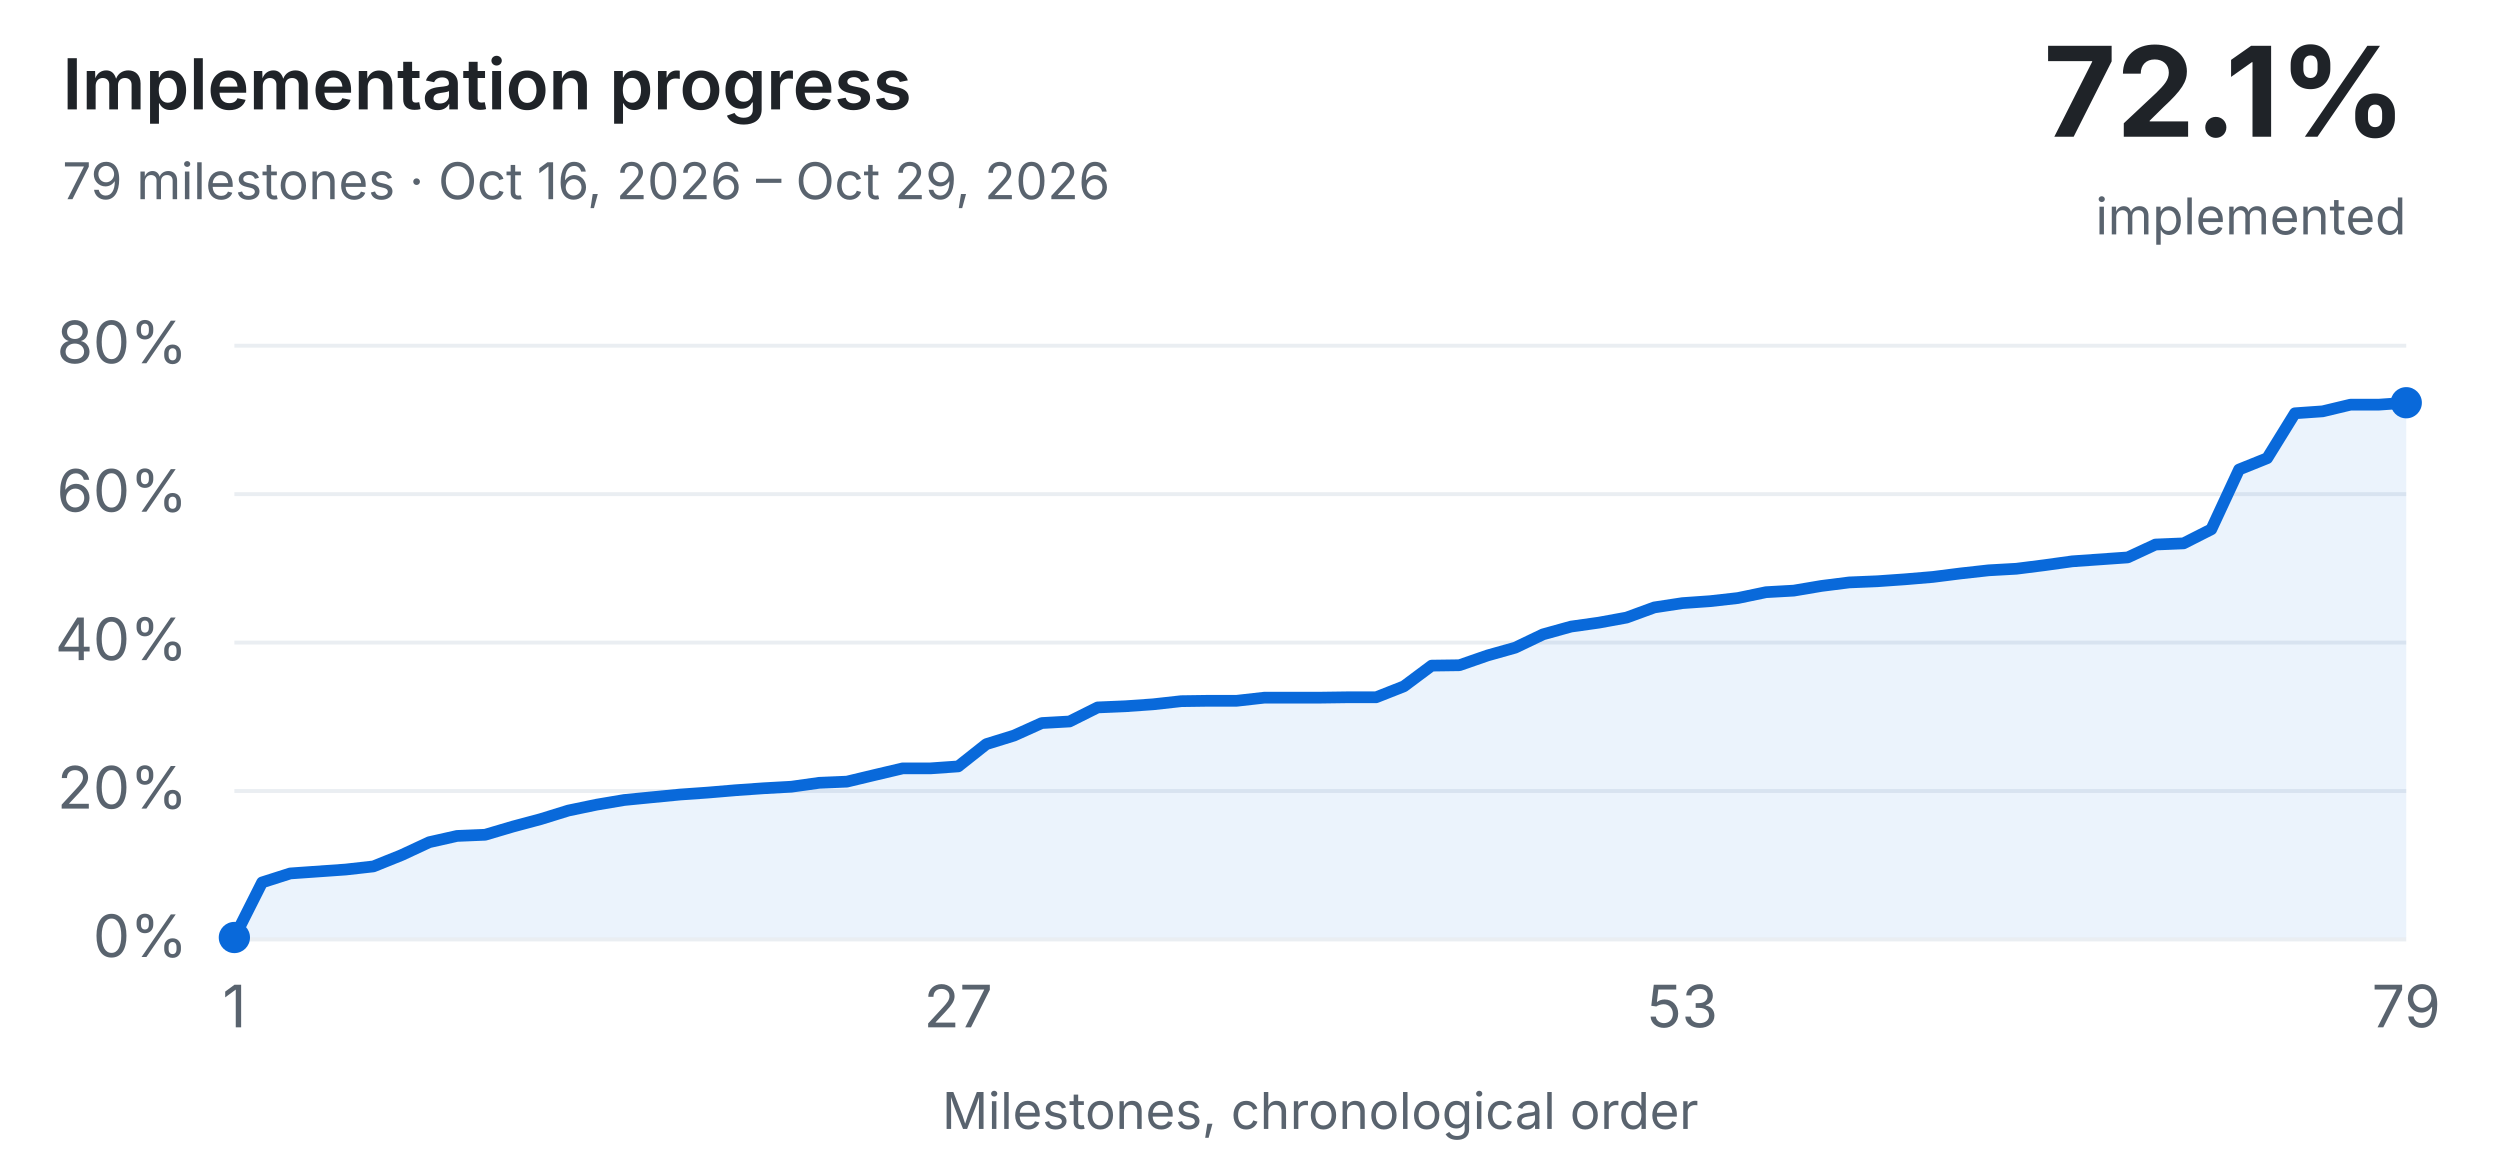
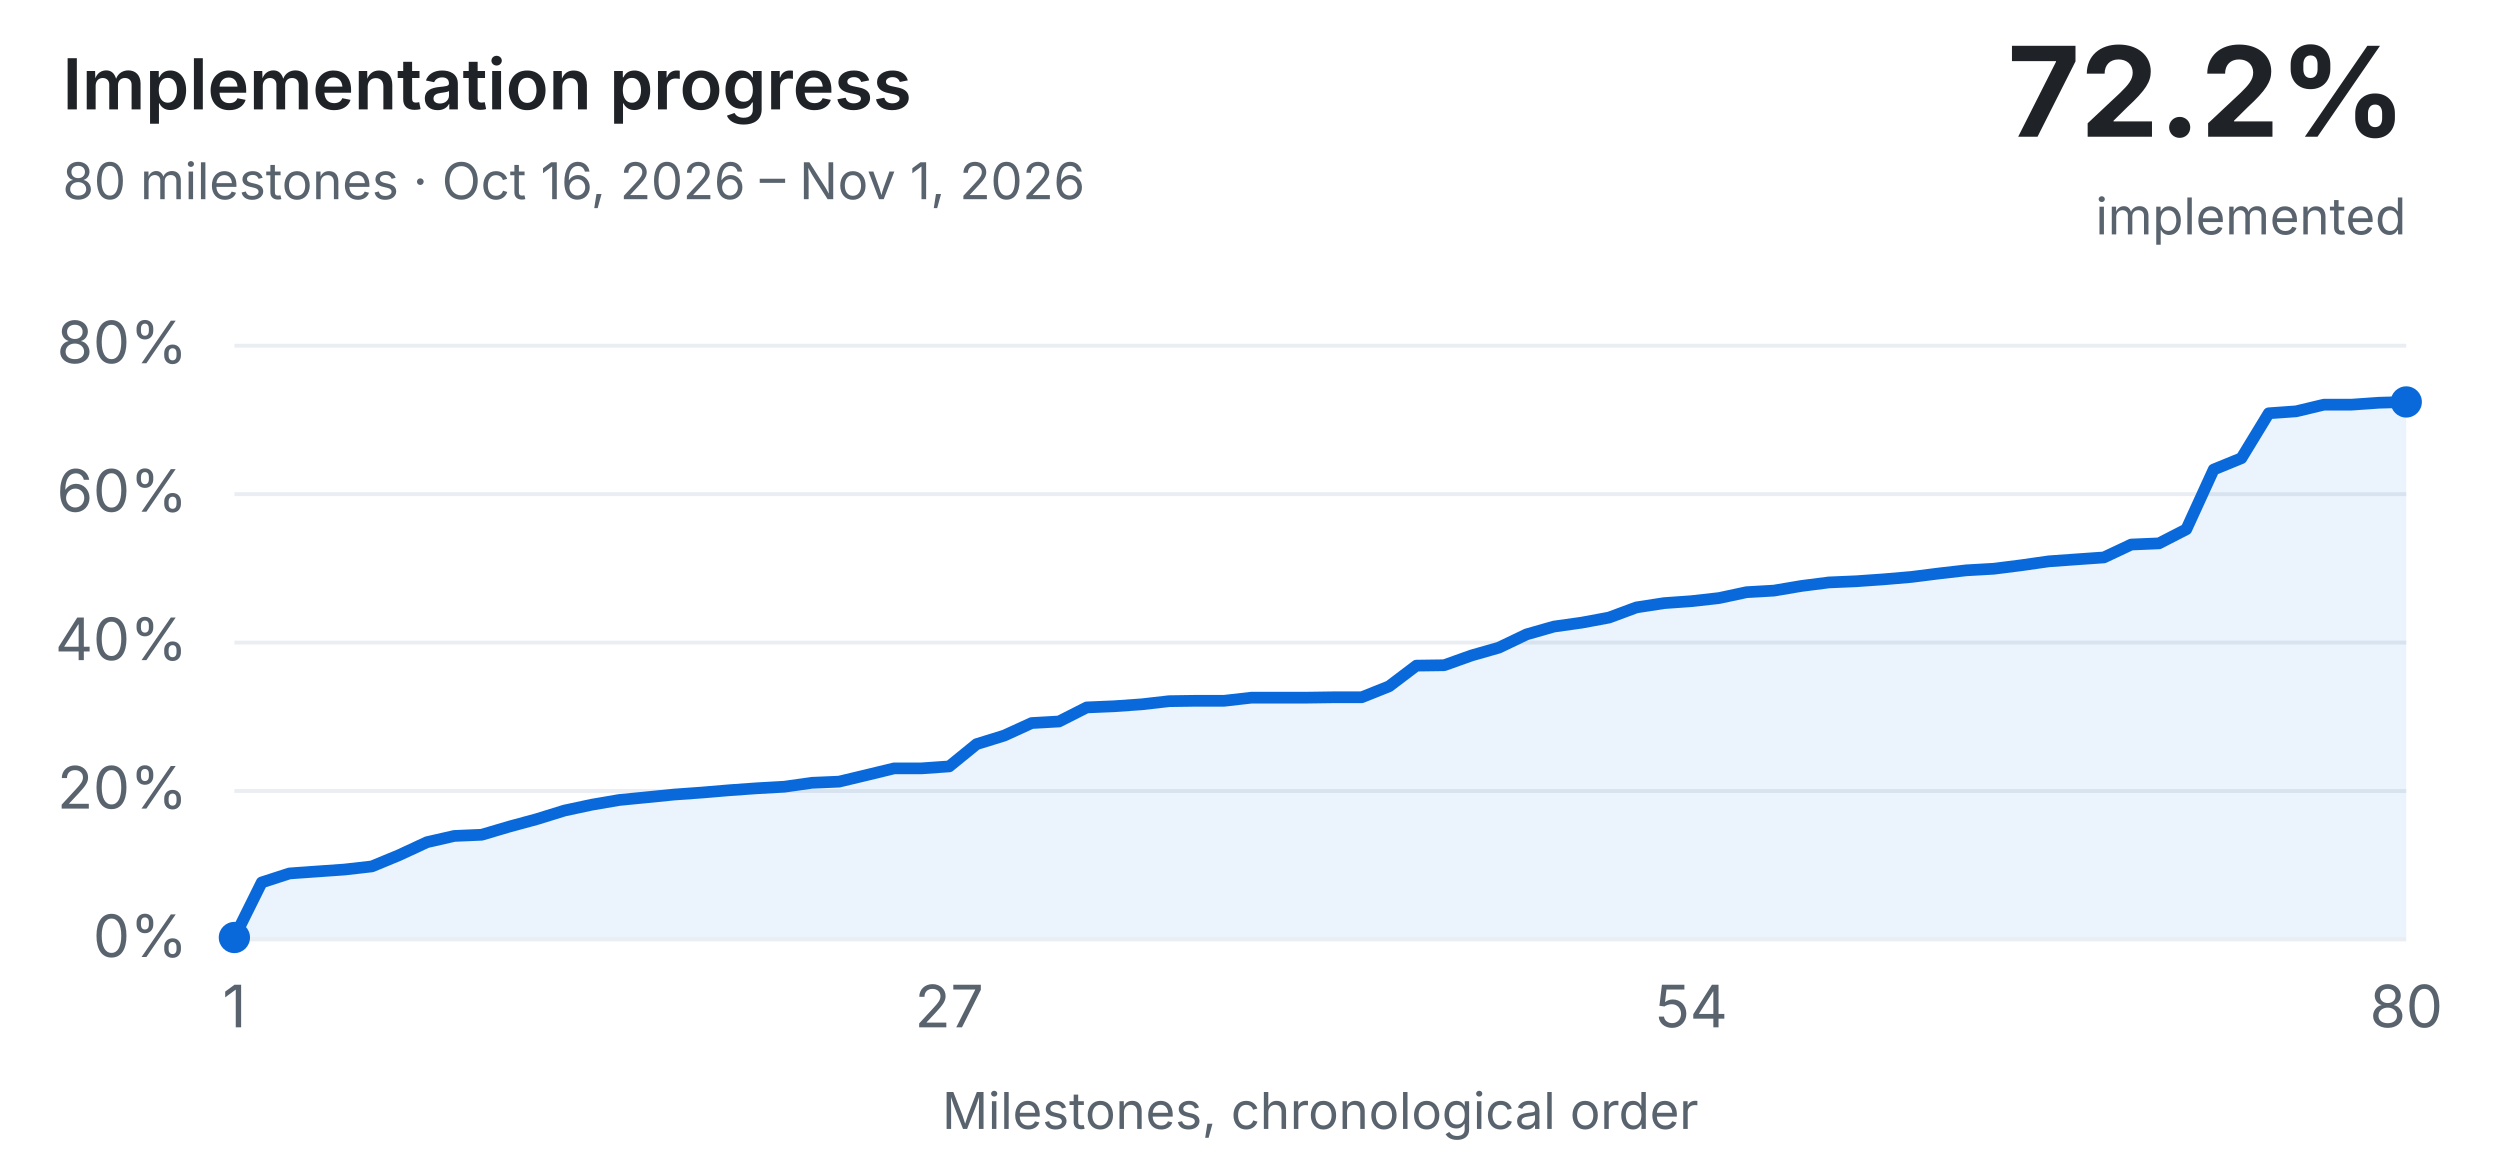
<svg xmlns="http://www.w3.org/2000/svg" width="640" height="300" viewBox="0 0 640 300" role="img" aria-labelledby="history-title history-description">
  <style>text{font:13px system-ui,-apple-system,Segoe UI,sans-serif;fill:#1f2328}.dim{fill:#59636e}.bg{fill:#eaeef2}.done{fill:#1a7f37}.part{fill:#d4a72c}.unchecked{fill:#0969da}@media (prefers-color-scheme:dark){text{fill:#e6edf3}.dim{fill:#9198a1}.bg{fill:#30363d}.done{fill:#3fb950}}</style>
  <style>
  .history-heading{font-size:18px;font-weight:600}
  .history-value{font-size:32px;font-weight:650}
  .history-axis{font-size:15px}
  .history-line{fill:none;stroke:#0969da;stroke-width:3;stroke-linecap:round;stroke-linejoin:round}
  .history-point,.history-area{fill:#0969da}
  .history-area{fill-opacity:.08}
  @media (prefers-color-scheme:dark){.history-line{stroke:#58a6ff}.history-point,.history-area{fill:#58a6ff}}
</style>
  <text class="history-heading" x="16" y="28">Implementation progress</text>
-   <text class="dim" x="16" y="51">79 milestones · Oct 16, 2026 – Oct 29, 2026</text>
-   <text class="history-value" x="616" y="35" text-anchor="end">72.1%</text>
+   <text class="dim" x="16" y="51">80 milestones · Oct 16, 2026 – Nov 1, 2026</text>
+   <text class="history-value" x="616" y="35" text-anchor="end">72.2%</text>
  <text class="dim" x="616" y="60" text-anchor="end">implemented</text>
  <rect class="bg" x="60" y="240.0" width="556" height="1" />
  <text class="dim history-axis" x="48" y="245.0" text-anchor="end">0%</text>
  <rect class="bg" x="60" y="202.0" width="556" height="1" />
  <text class="dim history-axis" x="48" y="207.0" text-anchor="end">20%</text>
  <rect class="bg" x="60" y="164.0" width="556" height="1" />
  <text class="dim history-axis" x="48" y="169.0" text-anchor="end">40%</text>
  <rect class="bg" x="60" y="126.0" width="556" height="1" />
  <text class="dim history-axis" x="48" y="131.0" text-anchor="end">60%</text>
  <rect class="bg" x="60" y="88.0" width="556" height="1" />
  <text class="dim history-axis" x="48" y="93.0" text-anchor="end">80%</text>
-   <polygon class="history-area" points="60.0,240 60.0,240.0 67.1,225.9 74.3,223.6 81.4,223.1 88.5,222.6 95.6,221.8 102.8,218.9 109.9,215.6 117.0,214.0 124.2,213.7 131.3,211.6 138.4,209.7 145.5,207.5 152.7,206.0 159.8,204.8 166.9,204.1 174.1,203.4 181.2,202.9 188.3,202.3 195.4,201.8 202.6,201.4 209.7,200.4 216.8,200.1 223.9,198.4 231.1,196.7 238.2,196.7 245.3,196.2 252.5,190.5 259.6,188.3 266.7,185.1 273.8,184.7 281.0,181.1 288.1,180.8 295.2,180.3 302.4,179.5 309.5,179.4 316.6,179.4 323.7,178.6 330.9,178.6 338.0,178.6 345.1,178.5 352.3,178.5 359.4,175.7 366.5,170.4 373.6,170.3 380.8,167.8 387.9,165.8 395.0,162.4 402.2,160.4 409.3,159.4 416.4,158.1 423.5,155.5 430.7,154.4 437.8,153.9 444.9,153.1 452.1,151.6 459.2,151.2 466.3,150.0 473.4,149.1 480.6,148.8 487.7,148.3 494.8,147.7 501.9,146.8 509.1,146.0 516.2,145.6 523.3,144.7 530.5,143.7 537.6,143.2 544.7,142.7 551.8,139.4 559.0,139.1 566.1,135.5 573.2,120.2 580.4,117.3 587.5,105.8 594.6,105.3 601.7,103.6 608.9,103.6 616.0,103.1 616.0,240" />
-   <polyline class="history-line" points="60.0,240.0 67.1,225.9 74.3,223.6 81.4,223.1 88.5,222.6 95.6,221.8 102.8,218.9 109.9,215.6 117.0,214.0 124.2,213.7 131.3,211.6 138.4,209.7 145.5,207.5 152.7,206.0 159.8,204.8 166.9,204.1 174.1,203.4 181.2,202.9 188.3,202.3 195.4,201.8 202.6,201.4 209.7,200.4 216.8,200.1 223.9,198.4 231.1,196.7 238.2,196.7 245.3,196.2 252.5,190.5 259.6,188.3 266.7,185.1 273.8,184.7 281.0,181.1 288.1,180.8 295.2,180.3 302.4,179.5 309.5,179.4 316.6,179.4 323.7,178.6 330.9,178.6 338.0,178.6 345.1,178.5 352.3,178.5 359.4,175.7 366.5,170.4 373.6,170.3 380.8,167.8 387.9,165.8 395.0,162.4 402.2,160.4 409.3,159.4 416.4,158.1 423.5,155.5 430.7,154.4 437.8,153.9 444.9,153.1 452.1,151.6 459.2,151.2 466.3,150.0 473.4,149.1 480.6,148.8 487.7,148.3 494.8,147.7 501.9,146.8 509.1,146.0 516.2,145.6 523.3,144.7 530.5,143.7 537.6,143.2 544.7,142.7 551.8,139.4 559.0,139.1 566.1,135.5 573.2,120.2 580.4,117.3 587.5,105.8 594.6,105.3 601.7,103.6 608.9,103.6 616.0,103.1" />
+   <polygon class="history-area" points="60.0,240 60.0,240.0 67.0,225.9 74.1,223.6 81.1,223.1 88.2,222.6 95.2,221.8 102.2,218.9 109.3,215.6 116.3,214.0 123.3,213.7 130.4,211.6 137.4,209.7 144.5,207.5 151.5,206.0 158.5,204.8 165.6,204.1 172.6,203.4 179.6,202.9 186.7,202.3 193.7,201.8 200.8,201.4 207.8,200.4 214.8,200.1 221.9,198.4 228.9,196.7 235.9,196.7 243.0,196.2 250.0,190.5 257.1,188.3 264.1,185.1 271.1,184.7 278.2,181.1 285.2,180.8 292.3,180.3 299.3,179.5 306.3,179.4 313.4,179.4 320.4,178.6 327.4,178.6 334.5,178.6 341.5,178.5 348.6,178.5 355.6,175.7 362.6,170.4 369.7,170.3 376.7,167.8 383.7,165.8 390.8,162.4 397.8,160.4 404.9,159.4 411.9,158.1 418.9,155.5 426.0,154.4 433.0,153.9 440.1,153.1 447.1,151.6 454.1,151.2 461.2,150.0 468.2,149.1 475.2,148.8 482.3,148.3 489.3,147.7 496.4,146.8 503.4,146.0 510.4,145.6 517.5,144.7 524.5,143.7 531.5,143.2 538.6,142.7 545.6,139.4 552.7,139.1 559.7,135.5 566.7,120.2 573.8,117.3 580.8,105.8 587.8,105.3 594.9,103.6 601.9,103.6 609.0,103.1 616.0,102.9 616.0,240" />
+   <polyline class="history-line" points="60.0,240.0 67.0,225.9 74.1,223.6 81.1,223.1 88.2,222.6 95.2,221.8 102.2,218.9 109.3,215.6 116.3,214.0 123.3,213.7 130.4,211.6 137.4,209.7 144.5,207.5 151.5,206.0 158.5,204.8 165.6,204.1 172.6,203.4 179.6,202.9 186.7,202.3 193.7,201.8 200.8,201.4 207.8,200.4 214.8,200.1 221.9,198.4 228.9,196.7 235.9,196.7 243.0,196.2 250.0,190.5 257.1,188.3 264.1,185.1 271.1,184.7 278.2,181.1 285.2,180.8 292.3,180.3 299.3,179.5 306.3,179.4 313.4,179.4 320.4,178.6 327.4,178.6 334.5,178.6 341.5,178.5 348.6,178.5 355.6,175.7 362.6,170.4 369.7,170.3 376.7,167.8 383.7,165.8 390.8,162.4 397.8,160.4 404.9,159.4 411.9,158.1 418.9,155.5 426.0,154.4 433.0,153.9 440.1,153.1 447.1,151.6 454.1,151.2 461.2,150.0 468.2,149.1 475.2,148.8 482.3,148.3 489.3,147.7 496.4,146.8 503.4,146.0 510.4,145.6 517.5,144.7 524.5,143.7 531.5,143.2 538.6,142.7 545.6,139.4 552.7,139.1 559.7,135.5 566.7,120.2 573.8,117.3 580.8,105.8 587.8,105.3 594.9,103.6 601.9,103.6 609.0,103.1 616.0,102.9" />
  <circle class="history-point" cx="60.0" cy="240.0" r="4" />
-   <circle fill="transparent" cx="67.1" cy="225.9" r="3" />
-   <circle fill="transparent" cx="74.3" cy="223.6" r="3" />
-   <circle fill="transparent" cx="81.4" cy="223.1" r="3" />
-   <circle fill="transparent" cx="88.5" cy="222.6" r="3" />
-   <circle fill="transparent" cx="95.6" cy="221.8" r="3" />
-   <circle fill="transparent" cx="102.8" cy="218.9" r="3" />
-   <circle fill="transparent" cx="109.9" cy="215.6" r="3" />
-   <circle fill="transparent" cx="117.0" cy="214.0" r="3" />
-   <circle fill="transparent" cx="124.2" cy="213.7" r="3" />
-   <circle fill="transparent" cx="131.3" cy="211.6" r="3" />
-   <circle fill="transparent" cx="138.4" cy="209.7" r="3" />
-   <circle fill="transparent" cx="145.5" cy="207.5" r="3" />
-   <circle fill="transparent" cx="152.7" cy="206.0" r="3" />
-   <circle fill="transparent" cx="159.8" cy="204.8" r="3" />
-   <circle fill="transparent" cx="166.9" cy="204.1" r="3" />
-   <circle fill="transparent" cx="174.1" cy="203.4" r="3" />
-   <circle fill="transparent" cx="181.2" cy="202.9" r="3" />
-   <circle fill="transparent" cx="188.3" cy="202.3" r="3" />
-   <circle fill="transparent" cx="195.4" cy="201.8" r="3" />
-   <circle fill="transparent" cx="202.6" cy="201.4" r="3" />
-   <circle fill="transparent" cx="209.7" cy="200.4" r="3" />
-   <circle fill="transparent" cx="216.8" cy="200.1" r="3" />
-   <circle fill="transparent" cx="223.9" cy="198.4" r="3" />
-   <circle fill="transparent" cx="231.1" cy="196.7" r="3" />
-   <circle fill="transparent" cx="238.2" cy="196.7" r="3" />
-   <circle fill="transparent" cx="245.3" cy="196.2" r="3" />
-   <circle fill="transparent" cx="252.5" cy="190.5" r="3" />
-   <circle fill="transparent" cx="259.6" cy="188.3" r="3" />
-   <circle fill="transparent" cx="266.7" cy="185.1" r="3" />
-   <circle fill="transparent" cx="273.8" cy="184.7" r="3" />
-   <circle fill="transparent" cx="281.0" cy="181.1" r="3" />
-   <circle fill="transparent" cx="288.1" cy="180.8" r="3" />
-   <circle fill="transparent" cx="295.2" cy="180.3" r="3" />
-   <circle fill="transparent" cx="302.4" cy="179.5" r="3" />
-   <circle fill="transparent" cx="309.5" cy="179.4" r="3" />
-   <circle fill="transparent" cx="316.6" cy="179.4" r="3" />
-   <circle fill="transparent" cx="323.7" cy="178.6" r="3" />
-   <circle fill="transparent" cx="330.9" cy="178.6" r="3" />
-   <circle fill="transparent" cx="338.0" cy="178.6" r="3" />
-   <circle fill="transparent" cx="345.1" cy="178.5" r="3" />
-   <circle fill="transparent" cx="352.3" cy="178.5" r="3" />
-   <circle fill="transparent" cx="359.4" cy="175.7" r="3" />
-   <circle fill="transparent" cx="366.5" cy="170.4" r="3" />
-   <circle fill="transparent" cx="373.6" cy="170.3" r="3" />
-   <circle fill="transparent" cx="380.8" cy="167.8" r="3" />
-   <circle fill="transparent" cx="387.9" cy="165.8" r="3" />
-   <circle fill="transparent" cx="395.0" cy="162.4" r="3" />
-   <circle fill="transparent" cx="402.2" cy="160.4" r="3" />
-   <circle fill="transparent" cx="409.3" cy="159.4" r="3" />
-   <circle fill="transparent" cx="416.4" cy="158.1" r="3" />
-   <circle fill="transparent" cx="423.5" cy="155.5" r="3" />
-   <circle fill="transparent" cx="430.7" cy="154.4" r="3" />
-   <circle fill="transparent" cx="437.8" cy="153.9" r="3" />
-   <circle fill="transparent" cx="444.9" cy="153.1" r="3" />
-   <circle fill="transparent" cx="452.1" cy="151.6" r="3" />
-   <circle fill="transparent" cx="459.2" cy="151.2" r="3" />
-   <circle fill="transparent" cx="466.3" cy="150.0" r="3" />
-   <circle fill="transparent" cx="473.4" cy="149.1" r="3" />
-   <circle fill="transparent" cx="480.6" cy="148.8" r="3" />
-   <circle fill="transparent" cx="487.7" cy="148.3" r="3" />
-   <circle fill="transparent" cx="494.8" cy="147.7" r="3" />
-   <circle fill="transparent" cx="501.9" cy="146.8" r="3" />
-   <circle fill="transparent" cx="509.1" cy="146.0" r="3" />
-   <circle fill="transparent" cx="516.2" cy="145.6" r="3" />
-   <circle fill="transparent" cx="523.3" cy="144.7" r="3" />
-   <circle fill="transparent" cx="530.5" cy="143.7" r="3" />
-   <circle fill="transparent" cx="537.6" cy="143.2" r="3" />
-   <circle fill="transparent" cx="544.7" cy="142.7" r="3" />
-   <circle fill="transparent" cx="551.8" cy="139.4" r="3" />
-   <circle fill="transparent" cx="559.0" cy="139.1" r="3" />
-   <circle fill="transparent" cx="566.1" cy="135.5" r="3" />
-   <circle fill="transparent" cx="573.2" cy="120.2" r="3" />
-   <circle fill="transparent" cx="580.4" cy="117.3" r="3" />
-   <circle fill="transparent" cx="587.5" cy="105.8" r="3" />
-   <circle fill="transparent" cx="594.6" cy="105.3" r="3" />
-   <circle fill="transparent" cx="601.7" cy="103.6" r="3" />
-   <circle fill="transparent" cx="608.9" cy="103.6" r="3" />
-   <circle class="history-point" cx="616.0" cy="103.1" r="4" />
+   <circle fill="transparent" cx="67.0" cy="225.9" r="3" />
+   <circle fill="transparent" cx="74.1" cy="223.6" r="3" />
+   <circle fill="transparent" cx="81.1" cy="223.1" r="3" />
+   <circle fill="transparent" cx="88.2" cy="222.6" r="3" />
+   <circle fill="transparent" cx="95.2" cy="221.8" r="3" />
+   <circle fill="transparent" cx="102.2" cy="218.9" r="3" />
+   <circle fill="transparent" cx="109.3" cy="215.6" r="3" />
+   <circle fill="transparent" cx="116.3" cy="214.0" r="3" />
+   <circle fill="transparent" cx="123.3" cy="213.7" r="3" />
+   <circle fill="transparent" cx="130.4" cy="211.6" r="3" />
+   <circle fill="transparent" cx="137.4" cy="209.7" r="3" />
+   <circle fill="transparent" cx="144.5" cy="207.5" r="3" />
+   <circle fill="transparent" cx="151.5" cy="206.0" r="3" />
+   <circle fill="transparent" cx="158.5" cy="204.8" r="3" />
+   <circle fill="transparent" cx="165.6" cy="204.1" r="3" />
+   <circle fill="transparent" cx="172.6" cy="203.4" r="3" />
+   <circle fill="transparent" cx="179.6" cy="202.9" r="3" />
+   <circle fill="transparent" cx="186.7" cy="202.3" r="3" />
+   <circle fill="transparent" cx="193.7" cy="201.8" r="3" />
+   <circle fill="transparent" cx="200.8" cy="201.4" r="3" />
+   <circle fill="transparent" cx="207.8" cy="200.4" r="3" />
+   <circle fill="transparent" cx="214.8" cy="200.1" r="3" />
+   <circle fill="transparent" cx="221.9" cy="198.4" r="3" />
+   <circle fill="transparent" cx="228.9" cy="196.7" r="3" />
+   <circle fill="transparent" cx="235.9" cy="196.7" r="3" />
+   <circle fill="transparent" cx="243.0" cy="196.2" r="3" />
+   <circle fill="transparent" cx="250.0" cy="190.5" r="3" />
+   <circle fill="transparent" cx="257.1" cy="188.3" r="3" />
+   <circle fill="transparent" cx="264.1" cy="185.1" r="3" />
+   <circle fill="transparent" cx="271.1" cy="184.7" r="3" />
+   <circle fill="transparent" cx="278.2" cy="181.1" r="3" />
+   <circle fill="transparent" cx="285.2" cy="180.8" r="3" />
+   <circle fill="transparent" cx="292.3" cy="180.3" r="3" />
+   <circle fill="transparent" cx="299.3" cy="179.5" r="3" />
+   <circle fill="transparent" cx="306.3" cy="179.4" r="3" />
+   <circle fill="transparent" cx="313.4" cy="179.4" r="3" />
+   <circle fill="transparent" cx="320.4" cy="178.6" r="3" />
+   <circle fill="transparent" cx="327.4" cy="178.6" r="3" />
+   <circle fill="transparent" cx="334.5" cy="178.6" r="3" />
+   <circle fill="transparent" cx="341.5" cy="178.5" r="3" />
+   <circle fill="transparent" cx="348.6" cy="178.5" r="3" />
+   <circle fill="transparent" cx="355.6" cy="175.7" r="3" />
+   <circle fill="transparent" cx="362.6" cy="170.4" r="3" />
+   <circle fill="transparent" cx="369.7" cy="170.3" r="3" />
+   <circle fill="transparent" cx="376.7" cy="167.8" r="3" />
+   <circle fill="transparent" cx="383.7" cy="165.8" r="3" />
+   <circle fill="transparent" cx="390.8" cy="162.4" r="3" />
+   <circle fill="transparent" cx="397.8" cy="160.4" r="3" />
+   <circle fill="transparent" cx="404.9" cy="159.4" r="3" />
+   <circle fill="transparent" cx="411.9" cy="158.1" r="3" />
+   <circle fill="transparent" cx="418.9" cy="155.5" r="3" />
+   <circle fill="transparent" cx="426.0" cy="154.4" r="3" />
+   <circle fill="transparent" cx="433.0" cy="153.9" r="3" />
+   <circle fill="transparent" cx="440.1" cy="153.1" r="3" />
+   <circle fill="transparent" cx="447.1" cy="151.6" r="3" />
+   <circle fill="transparent" cx="454.1" cy="151.2" r="3" />
+   <circle fill="transparent" cx="461.2" cy="150.0" r="3" />
+   <circle fill="transparent" cx="468.2" cy="149.1" r="3" />
+   <circle fill="transparent" cx="475.2" cy="148.8" r="3" />
+   <circle fill="transparent" cx="482.3" cy="148.3" r="3" />
+   <circle fill="transparent" cx="489.3" cy="147.7" r="3" />
+   <circle fill="transparent" cx="496.4" cy="146.8" r="3" />
+   <circle fill="transparent" cx="503.4" cy="146.0" r="3" />
+   <circle fill="transparent" cx="510.4" cy="145.6" r="3" />
+   <circle fill="transparent" cx="517.5" cy="144.7" r="3" />
+   <circle fill="transparent" cx="524.5" cy="143.7" r="3" />
+   <circle fill="transparent" cx="531.5" cy="143.2" r="3" />
+   <circle fill="transparent" cx="538.6" cy="142.7" r="3" />
+   <circle fill="transparent" cx="545.6" cy="139.4" r="3" />
+   <circle fill="transparent" cx="552.7" cy="139.1" r="3" />
+   <circle fill="transparent" cx="559.7" cy="135.5" r="3" />
+   <circle fill="transparent" cx="566.7" cy="120.2" r="3" />
+   <circle fill="transparent" cx="573.8" cy="117.3" r="3" />
+   <circle fill="transparent" cx="580.8" cy="105.8" r="3" />
+   <circle fill="transparent" cx="587.8" cy="105.3" r="3" />
+   <circle fill="transparent" cx="594.9" cy="103.6" r="3" />
+   <circle fill="transparent" cx="601.9" cy="103.6" r="3" />
+   <circle fill="transparent" cx="609.0" cy="103.1" r="3" />
+   <circle class="history-point" cx="616.0" cy="102.9" r="4" />
  <text class="dim history-axis" x="60.0" y="263" text-anchor="middle">1</text>
-   <text class="dim history-axis" x="245.3" y="263" text-anchor="middle">27</text>
-   <text class="dim history-axis" x="430.7" y="263" text-anchor="middle">53</text>
-   <text class="dim history-axis" x="616.0" y="263" text-anchor="middle">79</text>
+   <text class="dim history-axis" x="243.0" y="263" text-anchor="middle">27</text>
+   <text class="dim history-axis" x="433.0" y="263" text-anchor="middle">54</text>
+   <text class="dim history-axis" x="616.0" y="263" text-anchor="middle">80</text>
  <text class="dim" x="338" y="289" text-anchor="middle">Milestones, chronological order</text>
</svg>
